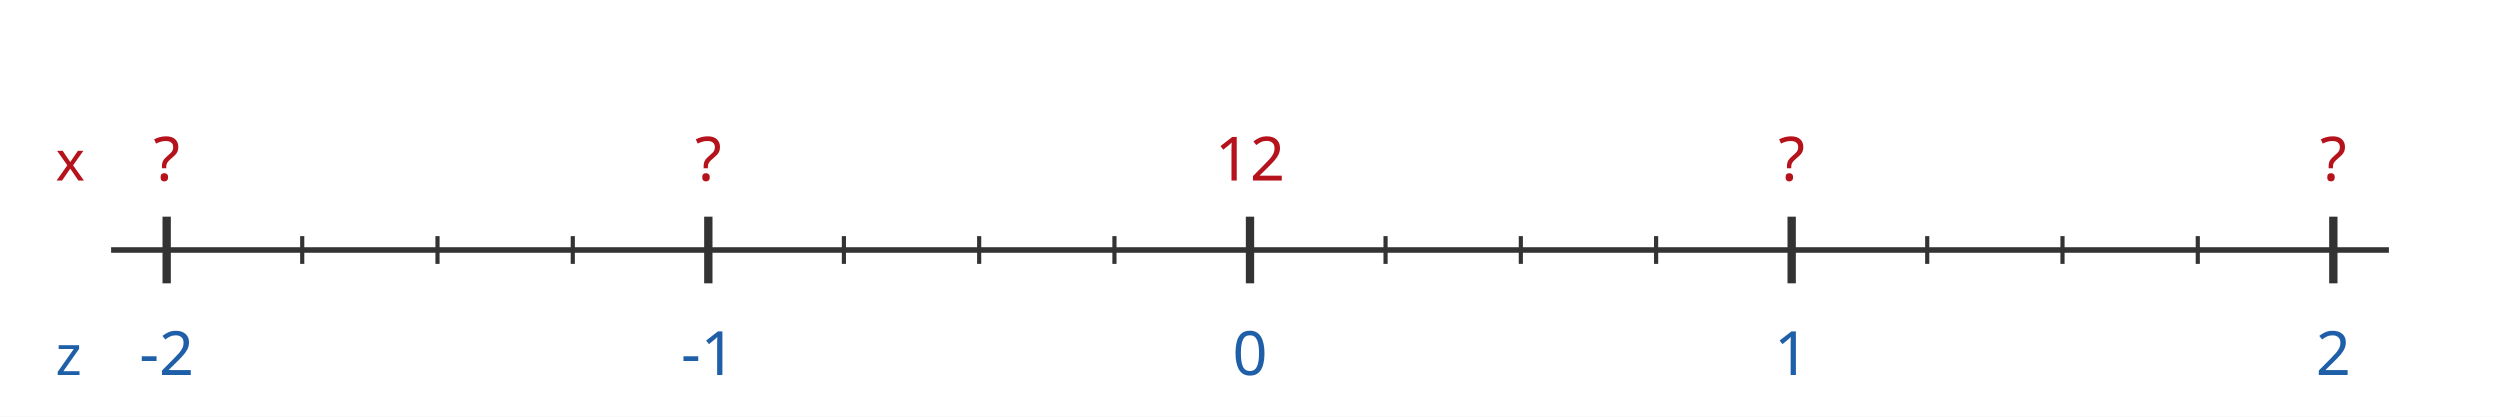
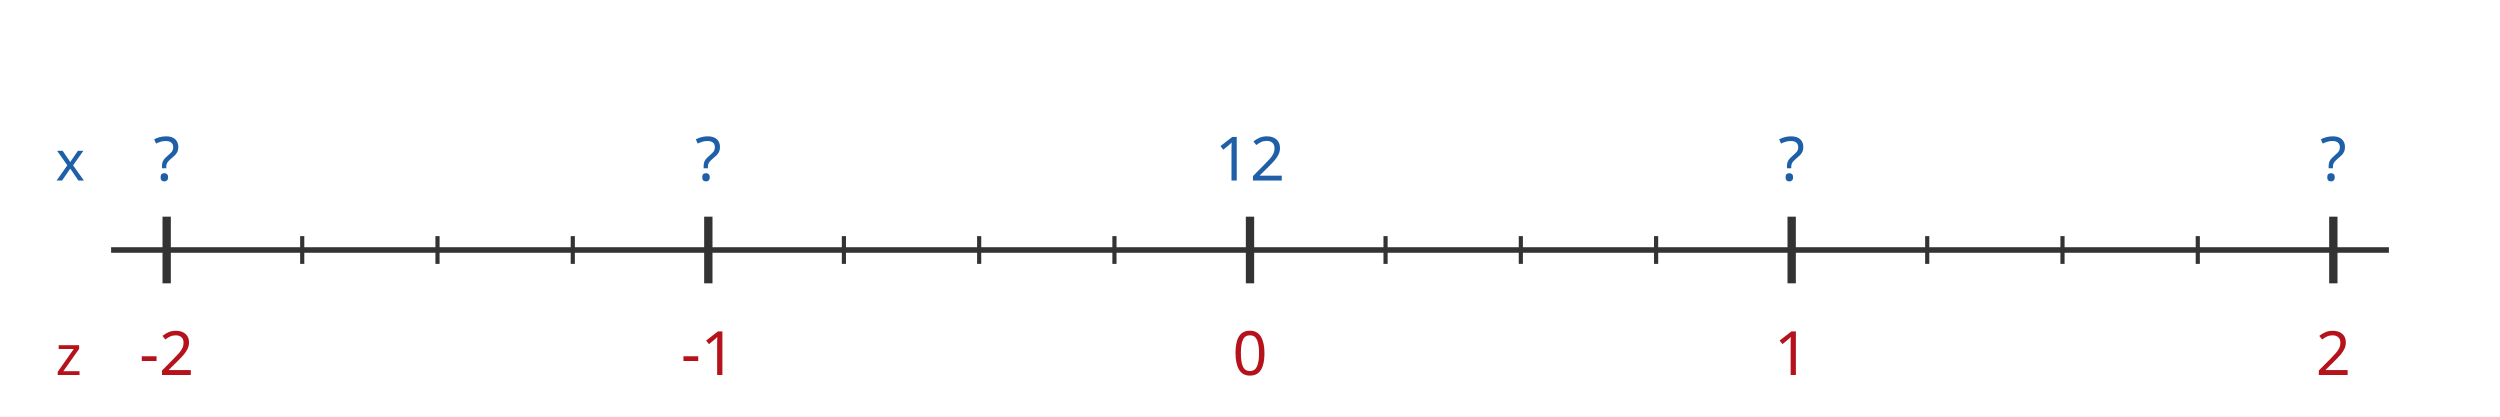
<svg xmlns="http://www.w3.org/2000/svg" viewBox="0 0 900 150" width="900" height="150" font-family="sans-serif">
  <rect width="900" height="150" fill="white" />
-   <text x="20" y="65" font-size="20" fill="#b5121b">x</text>
-   <text x="20" y="135" font-size="20" fill="#1f5fa8">z</text>
+   <text x="20" y="65" font-size="20" fill="#1f5fa8">x</text>
+   <text x="20" y="135" font-size="20" fill="#b5121b">z</text>
  <line x1="40" y1="90" x2="860" y2="90" stroke="#333" stroke-width="2" />
  <line x1="60.0" y1="85" x2="60.0" y2="95" stroke="#333" stroke-width="1.5" />
  <line x1="108.8" y1="85" x2="108.8" y2="95" stroke="#333" stroke-width="1.5" />
  <line x1="157.5" y1="85" x2="157.5" y2="95" stroke="#333" stroke-width="1.5" />
  <line x1="206.2" y1="85" x2="206.2" y2="95" stroke="#333" stroke-width="1.5" />
  <line x1="255.0" y1="85" x2="255.0" y2="95" stroke="#333" stroke-width="1.5" />
  <line x1="303.8" y1="85" x2="303.8" y2="95" stroke="#333" stroke-width="1.5" />
  <line x1="352.5" y1="85" x2="352.5" y2="95" stroke="#333" stroke-width="1.5" />
  <line x1="401.2" y1="85" x2="401.2" y2="95" stroke="#333" stroke-width="1.5" />
  <line x1="450.0" y1="85" x2="450.0" y2="95" stroke="#333" stroke-width="1.5" />
  <line x1="498.8" y1="85" x2="498.8" y2="95" stroke="#333" stroke-width="1.5" />
  <line x1="547.5" y1="85" x2="547.5" y2="95" stroke="#333" stroke-width="1.5" />
  <line x1="596.2" y1="85" x2="596.2" y2="95" stroke="#333" stroke-width="1.5" />
  <line x1="645.0" y1="85" x2="645.0" y2="95" stroke="#333" stroke-width="1.5" />
  <line x1="693.8" y1="85" x2="693.8" y2="95" stroke="#333" stroke-width="1.5" />
  <line x1="742.5" y1="85" x2="742.5" y2="95" stroke="#333" stroke-width="1.5" />
  <line x1="791.2" y1="85" x2="791.2" y2="95" stroke="#333" stroke-width="1.5" />
  <line x1="840.0" y1="85" x2="840.0" y2="95" stroke="#333" stroke-width="1.5" />
  <line x1="60.0" y1="78" x2="60.0" y2="102" stroke="#333" stroke-width="3" />
-   <text x="60.0" y="135" font-size="22" text-anchor="middle" fill="#1f5fa8">-2</text>
-   <text x="60.0" y="65" font-size="22" text-anchor="middle" fill="#b5121b">?</text>
+   <text x="60.0" y="135" font-size="22" text-anchor="middle" fill="#b5121b">-2</text>
+   <text x="60.0" y="65" font-size="22" text-anchor="middle" fill="#1f5fa8">?</text>
  <line x1="255.0" y1="78" x2="255.0" y2="102" stroke="#333" stroke-width="3" />
-   <text x="255.0" y="135" font-size="22" text-anchor="middle" fill="#1f5fa8">-1</text>
-   <text x="255.0" y="65" font-size="22" text-anchor="middle" fill="#b5121b">?</text>
+   <text x="255.0" y="135" font-size="22" text-anchor="middle" fill="#b5121b">-1</text>
+   <text x="255.0" y="65" font-size="22" text-anchor="middle" fill="#1f5fa8">?</text>
  <line x1="450.0" y1="78" x2="450.0" y2="102" stroke="#333" stroke-width="3" />
-   <text x="450.0" y="135" font-size="22" text-anchor="middle" fill="#1f5fa8">0</text>
-   <text x="450.0" y="65" font-size="22" text-anchor="middle" fill="#b5121b">12</text>
+   <text x="450.0" y="135" font-size="22" text-anchor="middle" fill="#b5121b">0</text>
+   <text x="450.0" y="65" font-size="22" text-anchor="middle" fill="#1f5fa8">12</text>
  <line x1="645.0" y1="78" x2="645.0" y2="102" stroke="#333" stroke-width="3" />
-   <text x="645.0" y="135" font-size="22" text-anchor="middle" fill="#1f5fa8">1</text>
-   <text x="645.0" y="65" font-size="22" text-anchor="middle" fill="#b5121b">?</text>
+   <text x="645.0" y="135" font-size="22" text-anchor="middle" fill="#b5121b">1</text>
+   <text x="645.0" y="65" font-size="22" text-anchor="middle" fill="#1f5fa8">?</text>
  <line x1="840.0" y1="78" x2="840.0" y2="102" stroke="#333" stroke-width="3" />
-   <text x="840.0" y="135" font-size="22" text-anchor="middle" fill="#1f5fa8">2</text>
-   <text x="840.0" y="65" font-size="22" text-anchor="middle" fill="#b5121b">?</text>
+   <text x="840.0" y="135" font-size="22" text-anchor="middle" fill="#b5121b">2</text>
+   <text x="840.0" y="65" font-size="22" text-anchor="middle" fill="#1f5fa8">?</text>
</svg>
